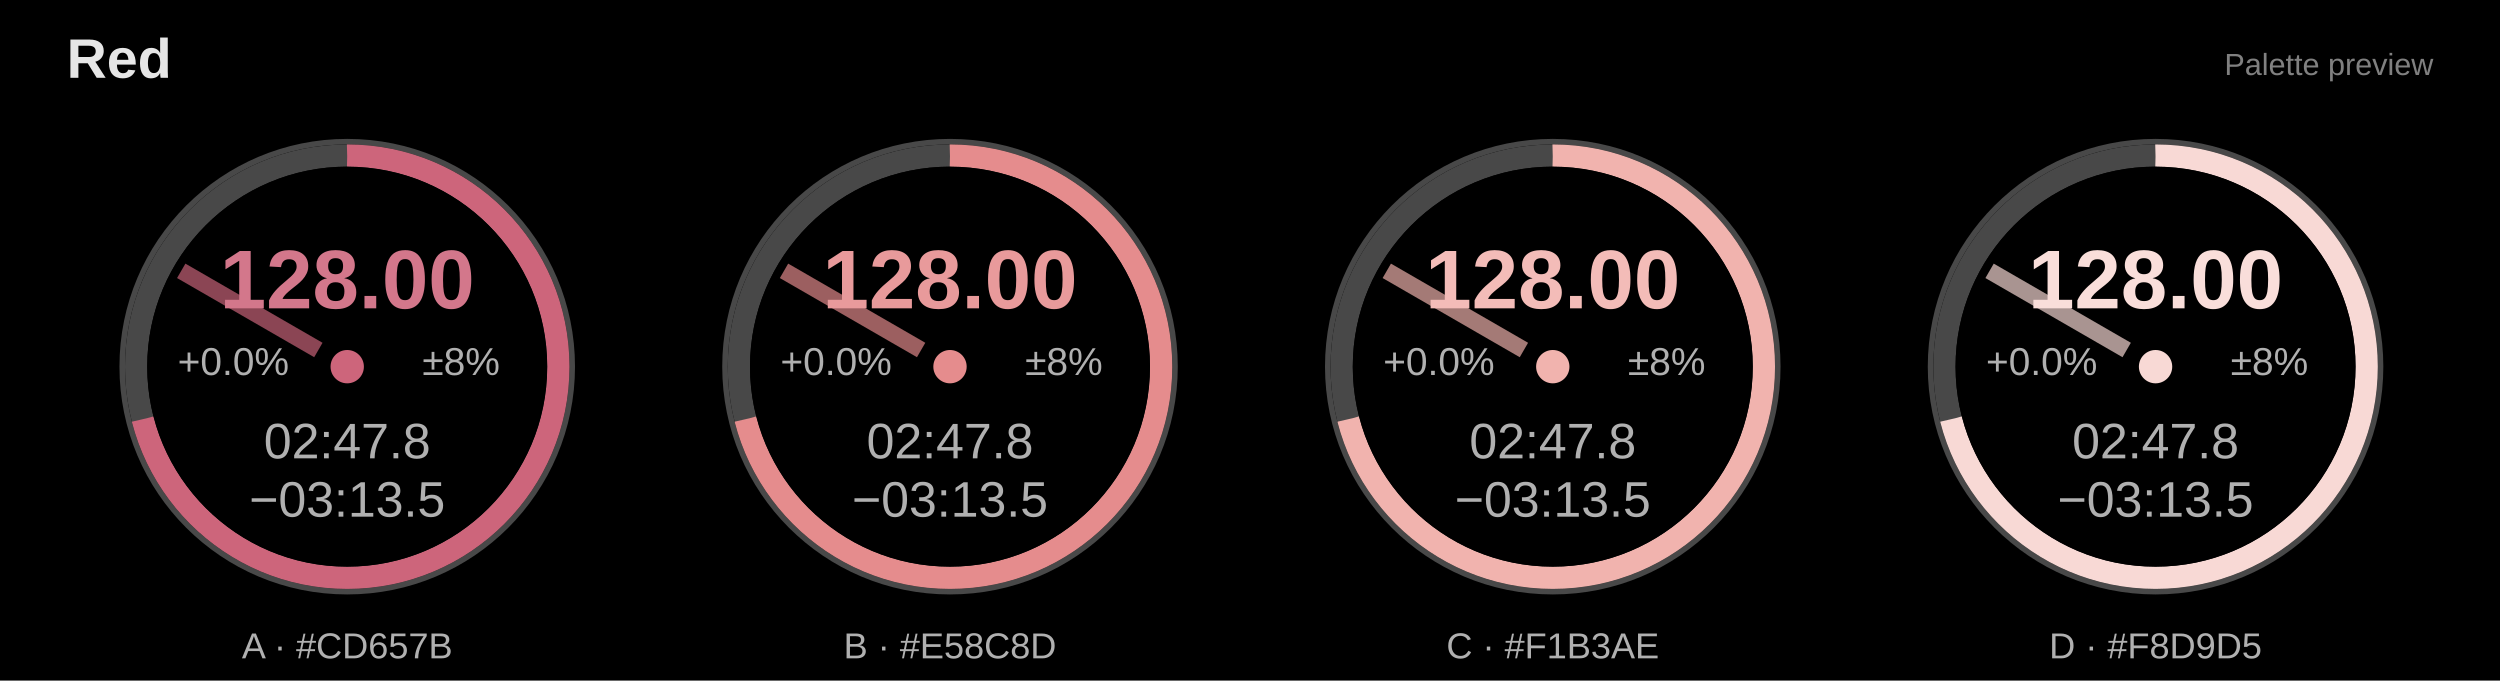
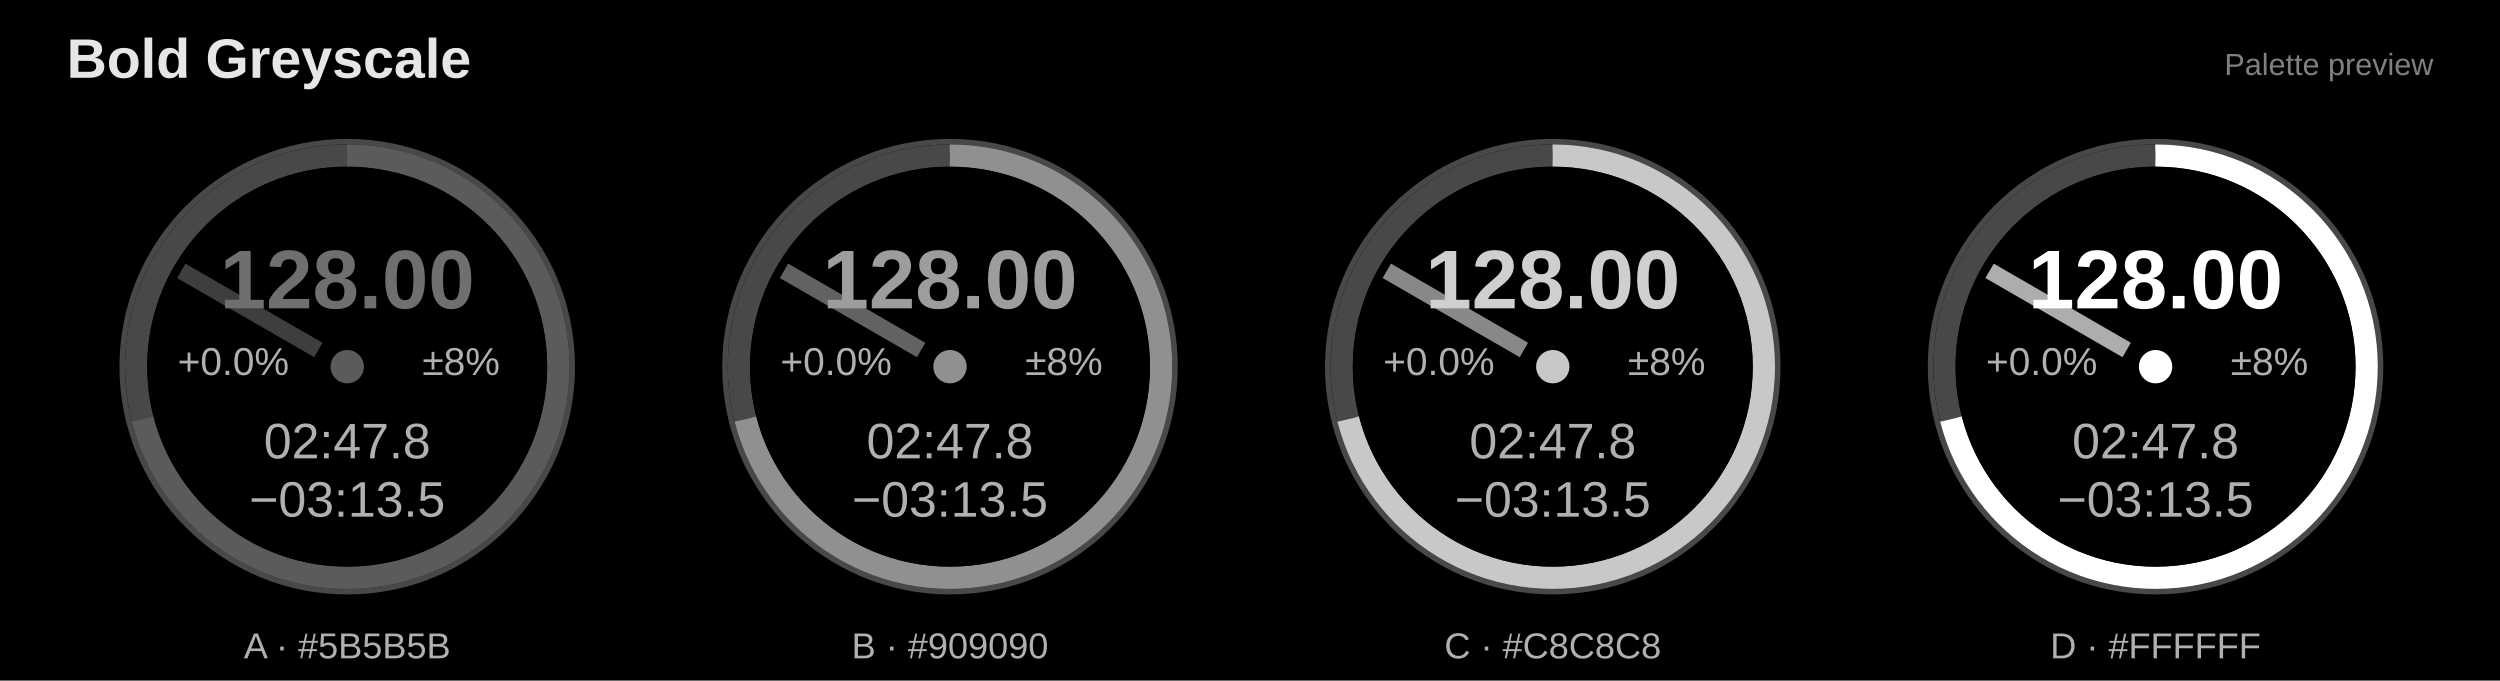
<svg xmlns="http://www.w3.org/2000/svg" width="900" height="245" viewBox="0 0 900 245" role="img" aria-labelledby="title desc">
  <style>text{font-family:Arial,Helvetica,sans-serif;font-variant-numeric:tabular-nums}</style>
  <rect width="900" height="245" fill="#000000" />
  <g transform="translate(0,0)">
-     <text x="24" y="28" fill="#E6E6E6" font-size="20" text-anchor="start" font-weight="600">Red</text>
+     <text x="24" y="28" fill="#E6E6E6" font-size="20" text-anchor="start" font-weight="600">Bold Greyscale</text>
    <text x="876" y="27" fill="#808080" font-size="11" text-anchor="end" font-weight="400">Palette preview</text>
    <g transform="translate(43,50)">
      <circle cx="82" cy="82" r="81" fill="#000000" stroke="#484848" stroke-width="2" />
      <circle cx="82" cy="82" r="76" fill="none" stroke="#484848" stroke-width="8" />
-       <circle cx="82" cy="82" r="76" fill="none" stroke="#CD657B" stroke-width="8" stroke-dasharray="339.041 138.481" transform="rotate(-90 82 82)" />
+       <circle cx="82" cy="82" r="76" fill="none" stroke="#5B5B5B" stroke-width="8" stroke-dasharray="339.041 138.481" transform="rotate(-90 82 82)" />
      <circle cx="82" cy="82" r="71.5" fill="#000000" stroke="#000000" />
-       <rect x="79" y="13" width="6" height="57" fill="#8B4554" transform="rotate(-60 82 82)" />
-       <circle cx="82" cy="82" r="6" fill="#CD657B" />
-       <text x="82" y="61" fill="#D3778B" font-size="30" text-anchor="middle" font-weight="700">128.00</text>
+       <rect x="79" y="13" width="6" height="57" fill="#3E3E3E" transform="rotate(-60 82 82)" />
+       <circle cx="82" cy="82" r="6" fill="#5B5B5B" />
+       <text x="82" y="61" fill="#6F6F6F" font-size="30" text-anchor="middle" font-weight="700">128.00</text>
      <text x="41" y="85" fill="#B0B0B0" font-size="14" text-anchor="middle" font-weight="400">+0.0%</text>
      <text x="123" y="85" fill="#B0B0B0" font-size="14" text-anchor="middle" font-weight="400">±8%</text>
      <text x="82" y="115" fill="#B0B0B0" font-size="18" text-anchor="middle" font-weight="400">02:47.8</text>
      <text x="82" y="136" fill="#B0B0B0" font-size="18" text-anchor="middle" font-weight="400">−03:13.5</text>
-       <text x="82" y="187" fill="#B0B0B0" font-size="13" text-anchor="middle" font-weight="400">A  ·  #CD657B</text>
+       <text x="82" y="187" fill="#B0B0B0" font-size="13" text-anchor="middle" font-weight="400">A  ·  #5B5B5B</text>
    </g>
    <g transform="translate(260,50)">
      <circle cx="82" cy="82" r="81" fill="#000000" stroke="#484848" stroke-width="2" />
      <circle cx="82" cy="82" r="76" fill="none" stroke="#484848" stroke-width="8" />
-       <circle cx="82" cy="82" r="76" fill="none" stroke="#E58C8D" stroke-width="8" stroke-dasharray="339.041 138.481" transform="rotate(-90 82 82)" />
+       <circle cx="82" cy="82" r="76" fill="none" stroke="#909090" stroke-width="8" stroke-dasharray="339.041 138.481" transform="rotate(-90 82 82)" />
      <circle cx="82" cy="82" r="71.5" fill="#000000" stroke="#000000" />
-       <rect x="79" y="13" width="6" height="57" fill="#9C5F60" transform="rotate(-60 82 82)" />
-       <circle cx="82" cy="82" r="6" fill="#E58C8D" />
-       <text x="82" y="61" fill="#E89A9B" font-size="30" text-anchor="middle" font-weight="700">128.00</text>
+       <rect x="79" y="13" width="6" height="57" fill="#626262" transform="rotate(-60 82 82)" />
+       <circle cx="82" cy="82" r="6" fill="#909090" />
+       <text x="82" y="61" fill="#9D9D9D" font-size="30" text-anchor="middle" font-weight="700">128.00</text>
      <text x="41" y="85" fill="#B0B0B0" font-size="14" text-anchor="middle" font-weight="400">+0.0%</text>
      <text x="123" y="85" fill="#B0B0B0" font-size="14" text-anchor="middle" font-weight="400">±8%</text>
      <text x="82" y="115" fill="#B0B0B0" font-size="18" text-anchor="middle" font-weight="400">02:47.8</text>
      <text x="82" y="136" fill="#B0B0B0" font-size="18" text-anchor="middle" font-weight="400">−03:13.5</text>
-       <text x="82" y="187" fill="#B0B0B0" font-size="13" text-anchor="middle" font-weight="400">B  ·  #E58C8D</text>
+       <text x="82" y="187" fill="#B0B0B0" font-size="13" text-anchor="middle" font-weight="400">B  ·  #909090</text>
    </g>
    <g transform="translate(477,50)">
      <circle cx="82" cy="82" r="81" fill="#000000" stroke="#484848" stroke-width="2" />
      <circle cx="82" cy="82" r="76" fill="none" stroke="#484848" stroke-width="8" />
-       <circle cx="82" cy="82" r="76" fill="none" stroke="#F1B3AE" stroke-width="8" stroke-dasharray="339.041 138.481" transform="rotate(-90 82 82)" />
+       <circle cx="82" cy="82" r="76" fill="none" stroke="#C8C8C8" stroke-width="8" stroke-dasharray="339.041 138.481" transform="rotate(-90 82 82)" />
      <circle cx="82" cy="82" r="71.5" fill="#000000" stroke="#000000" />
-       <rect x="79" y="13" width="6" height="57" fill="#A47A76" transform="rotate(-60 82 82)" />
-       <circle cx="82" cy="82" r="6" fill="#F1B3AE" />
-       <text x="82" y="61" fill="#F3BCB8" font-size="30" text-anchor="middle" font-weight="700">128.00</text>
+       <rect x="79" y="13" width="6" height="57" fill="#888888" transform="rotate(-60 82 82)" />
+       <circle cx="82" cy="82" r="6" fill="#C8C8C8" />
+       <text x="82" y="61" fill="#CFCFCF" font-size="30" text-anchor="middle" font-weight="700">128.00</text>
      <text x="41" y="85" fill="#B0B0B0" font-size="14" text-anchor="middle" font-weight="400">+0.0%</text>
      <text x="123" y="85" fill="#B0B0B0" font-size="14" text-anchor="middle" font-weight="400">±8%</text>
      <text x="82" y="115" fill="#B0B0B0" font-size="18" text-anchor="middle" font-weight="400">02:47.8</text>
      <text x="82" y="136" fill="#B0B0B0" font-size="18" text-anchor="middle" font-weight="400">−03:13.5</text>
-       <text x="82" y="187" fill="#B0B0B0" font-size="13" text-anchor="middle" font-weight="400">C  ·  #F1B3AE</text>
+       <text x="82" y="187" fill="#B0B0B0" font-size="13" text-anchor="middle" font-weight="400">C  ·  #C8C8C8</text>
    </g>
    <g transform="translate(694,50)">
      <circle cx="82" cy="82" r="81" fill="#000000" stroke="#484848" stroke-width="2" />
      <circle cx="82" cy="82" r="76" fill="none" stroke="#484848" stroke-width="8" />
-       <circle cx="82" cy="82" r="76" fill="none" stroke="#F8D9D5" stroke-width="8" stroke-dasharray="339.041 138.481" transform="rotate(-90 82 82)" />
+       <circle cx="82" cy="82" r="76" fill="none" stroke="#FFFFFF" stroke-width="8" stroke-dasharray="339.041 138.481" transform="rotate(-90 82 82)" />
      <circle cx="82" cy="82" r="71.5" fill="#000000" stroke="#000000" />
-       <rect x="79" y="13" width="6" height="57" fill="#A99491" transform="rotate(-60 82 82)" />
-       <circle cx="82" cy="82" r="6" fill="#F8D9D5" />
-       <text x="82" y="61" fill="#F9DEDA" font-size="30" text-anchor="middle" font-weight="700">128.00</text>
+       <rect x="79" y="13" width="6" height="57" fill="#ADADAD" transform="rotate(-60 82 82)" />
+       <circle cx="82" cy="82" r="6" fill="#FFFFFF" />
+       <text x="82" y="61" fill="#FFFFFF" font-size="30" text-anchor="middle" font-weight="700">128.00</text>
      <text x="41" y="85" fill="#B0B0B0" font-size="14" text-anchor="middle" font-weight="400">+0.0%</text>
      <text x="123" y="85" fill="#B0B0B0" font-size="14" text-anchor="middle" font-weight="400">±8%</text>
      <text x="82" y="115" fill="#B0B0B0" font-size="18" text-anchor="middle" font-weight="400">02:47.8</text>
      <text x="82" y="136" fill="#B0B0B0" font-size="18" text-anchor="middle" font-weight="400">−03:13.5</text>
-       <text x="82" y="187" fill="#B0B0B0" font-size="13" text-anchor="middle" font-weight="400">D  ·  #F8D9D5</text>
+       <text x="82" y="187" fill="#B0B0B0" font-size="13" text-anchor="middle" font-weight="400">D  ·  #FFFFFF</text>
    </g>
  </g>
</svg>
